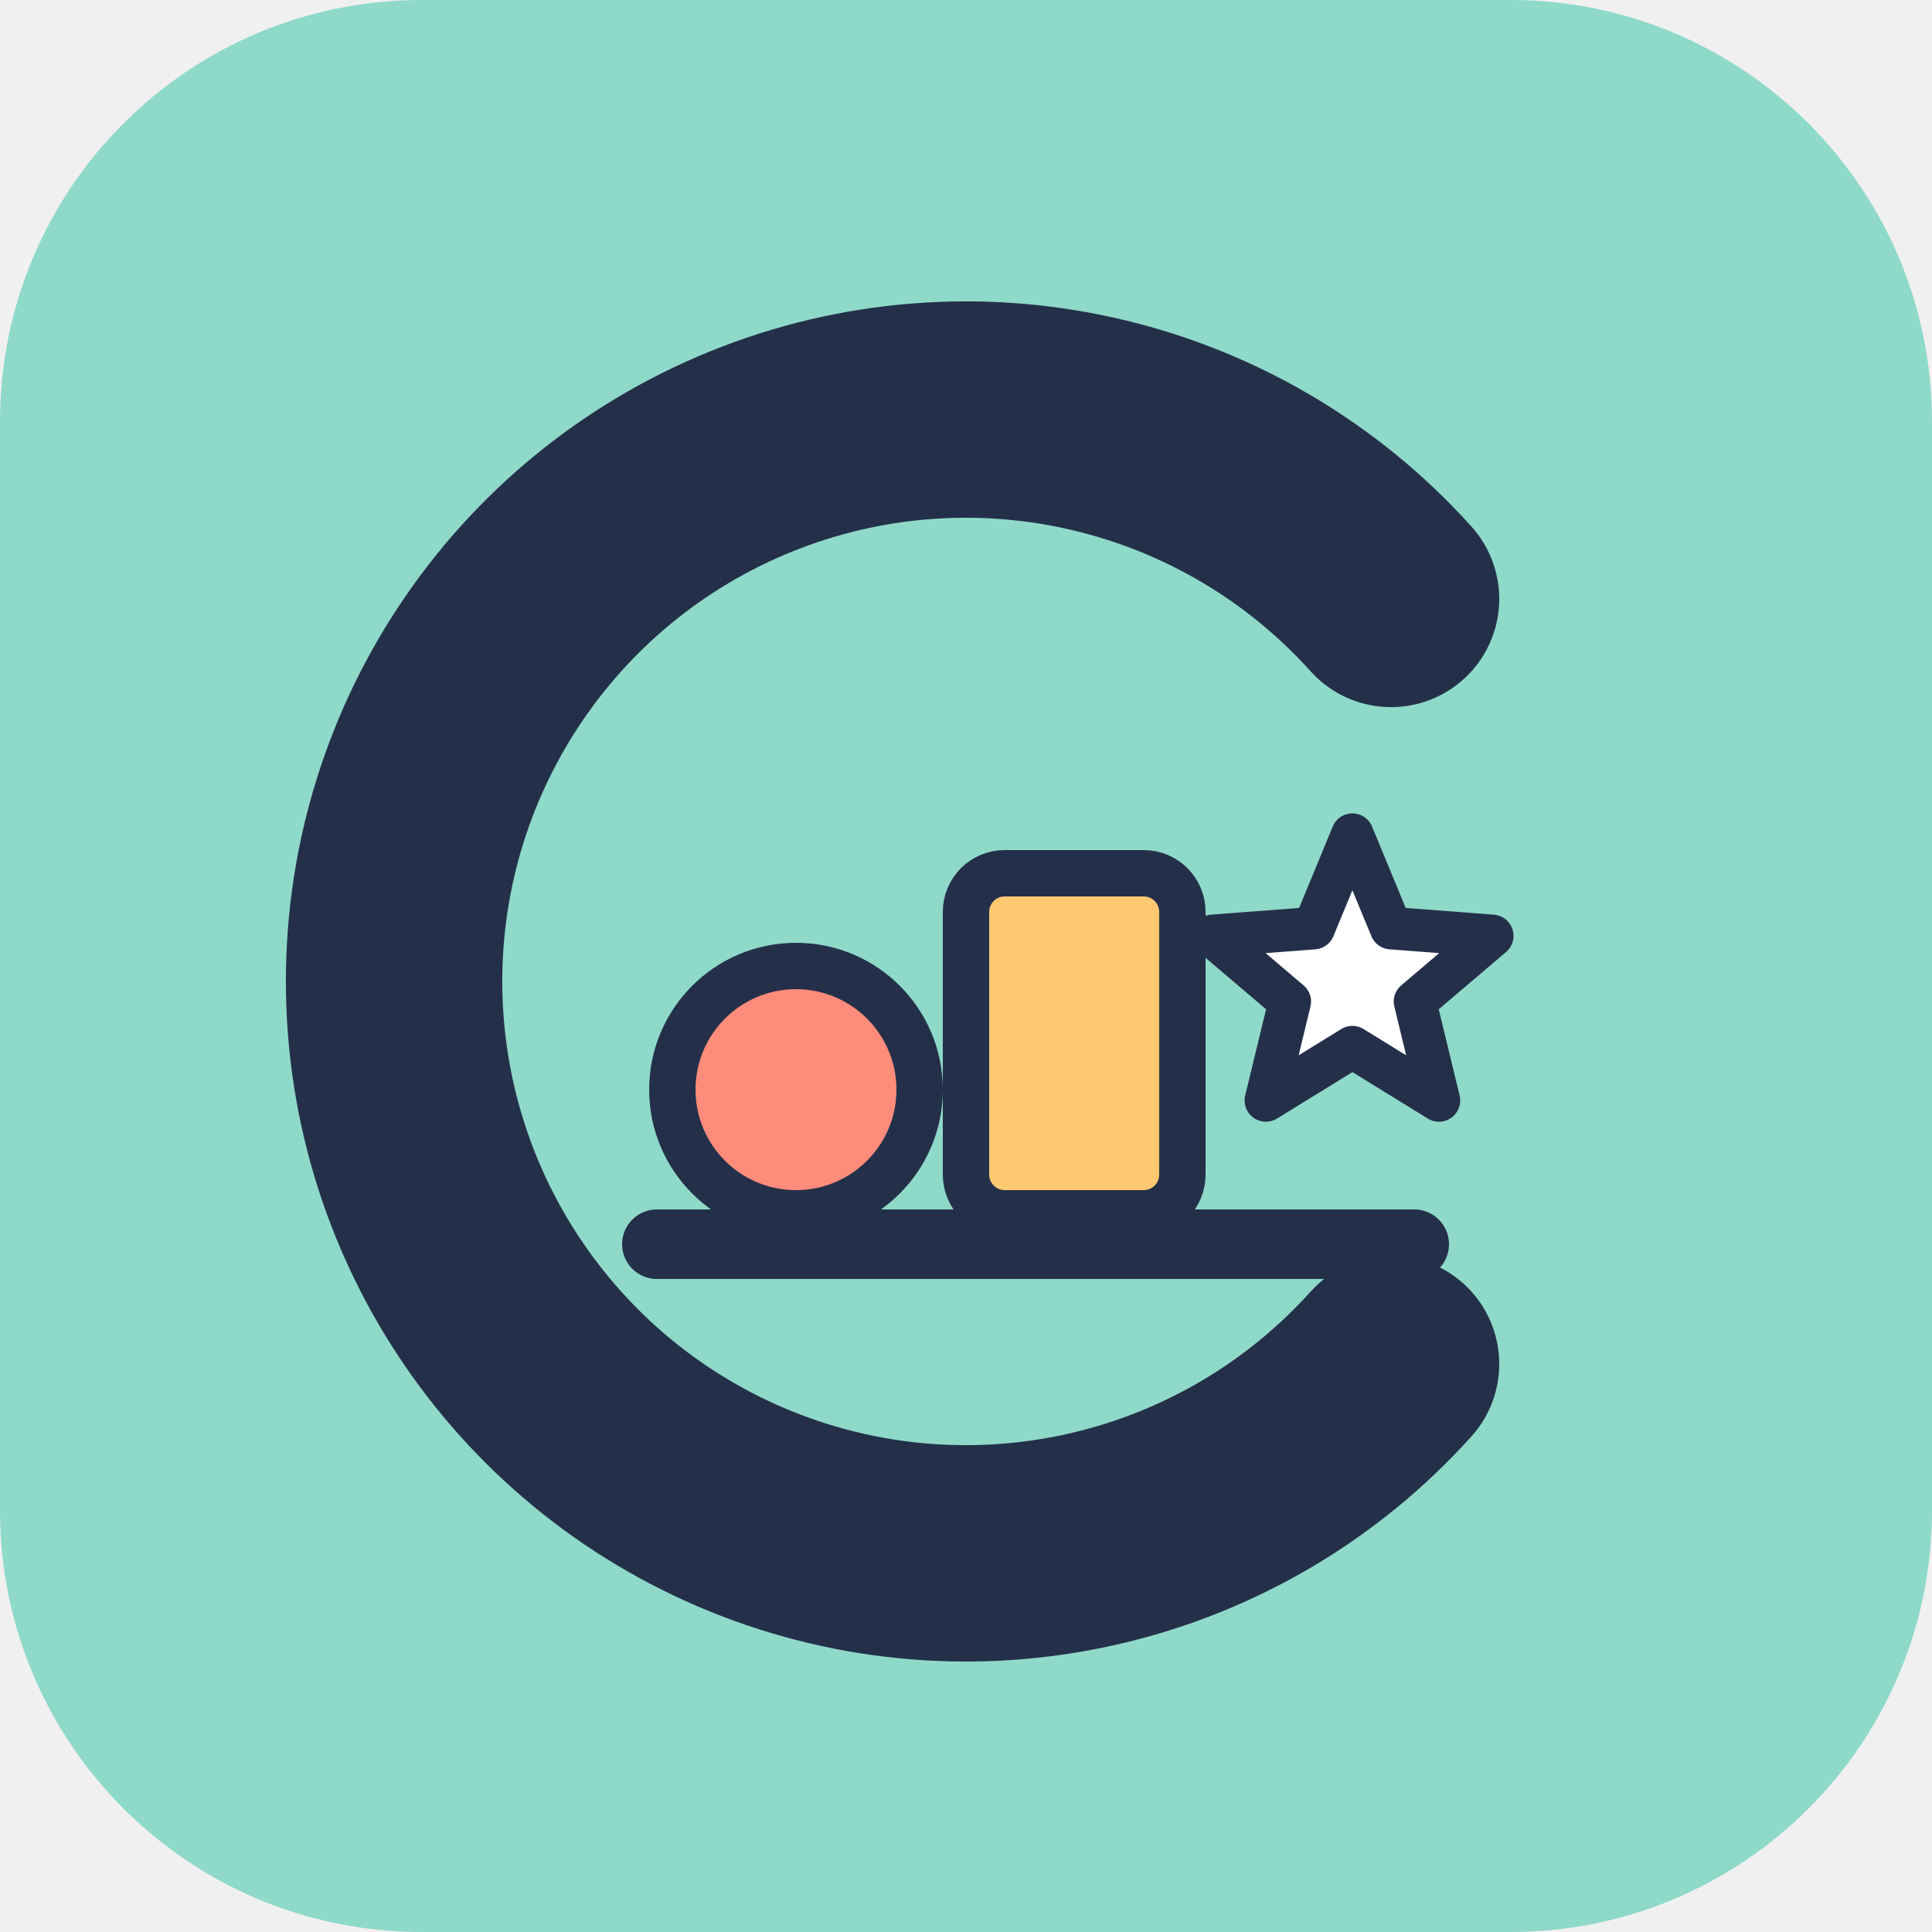
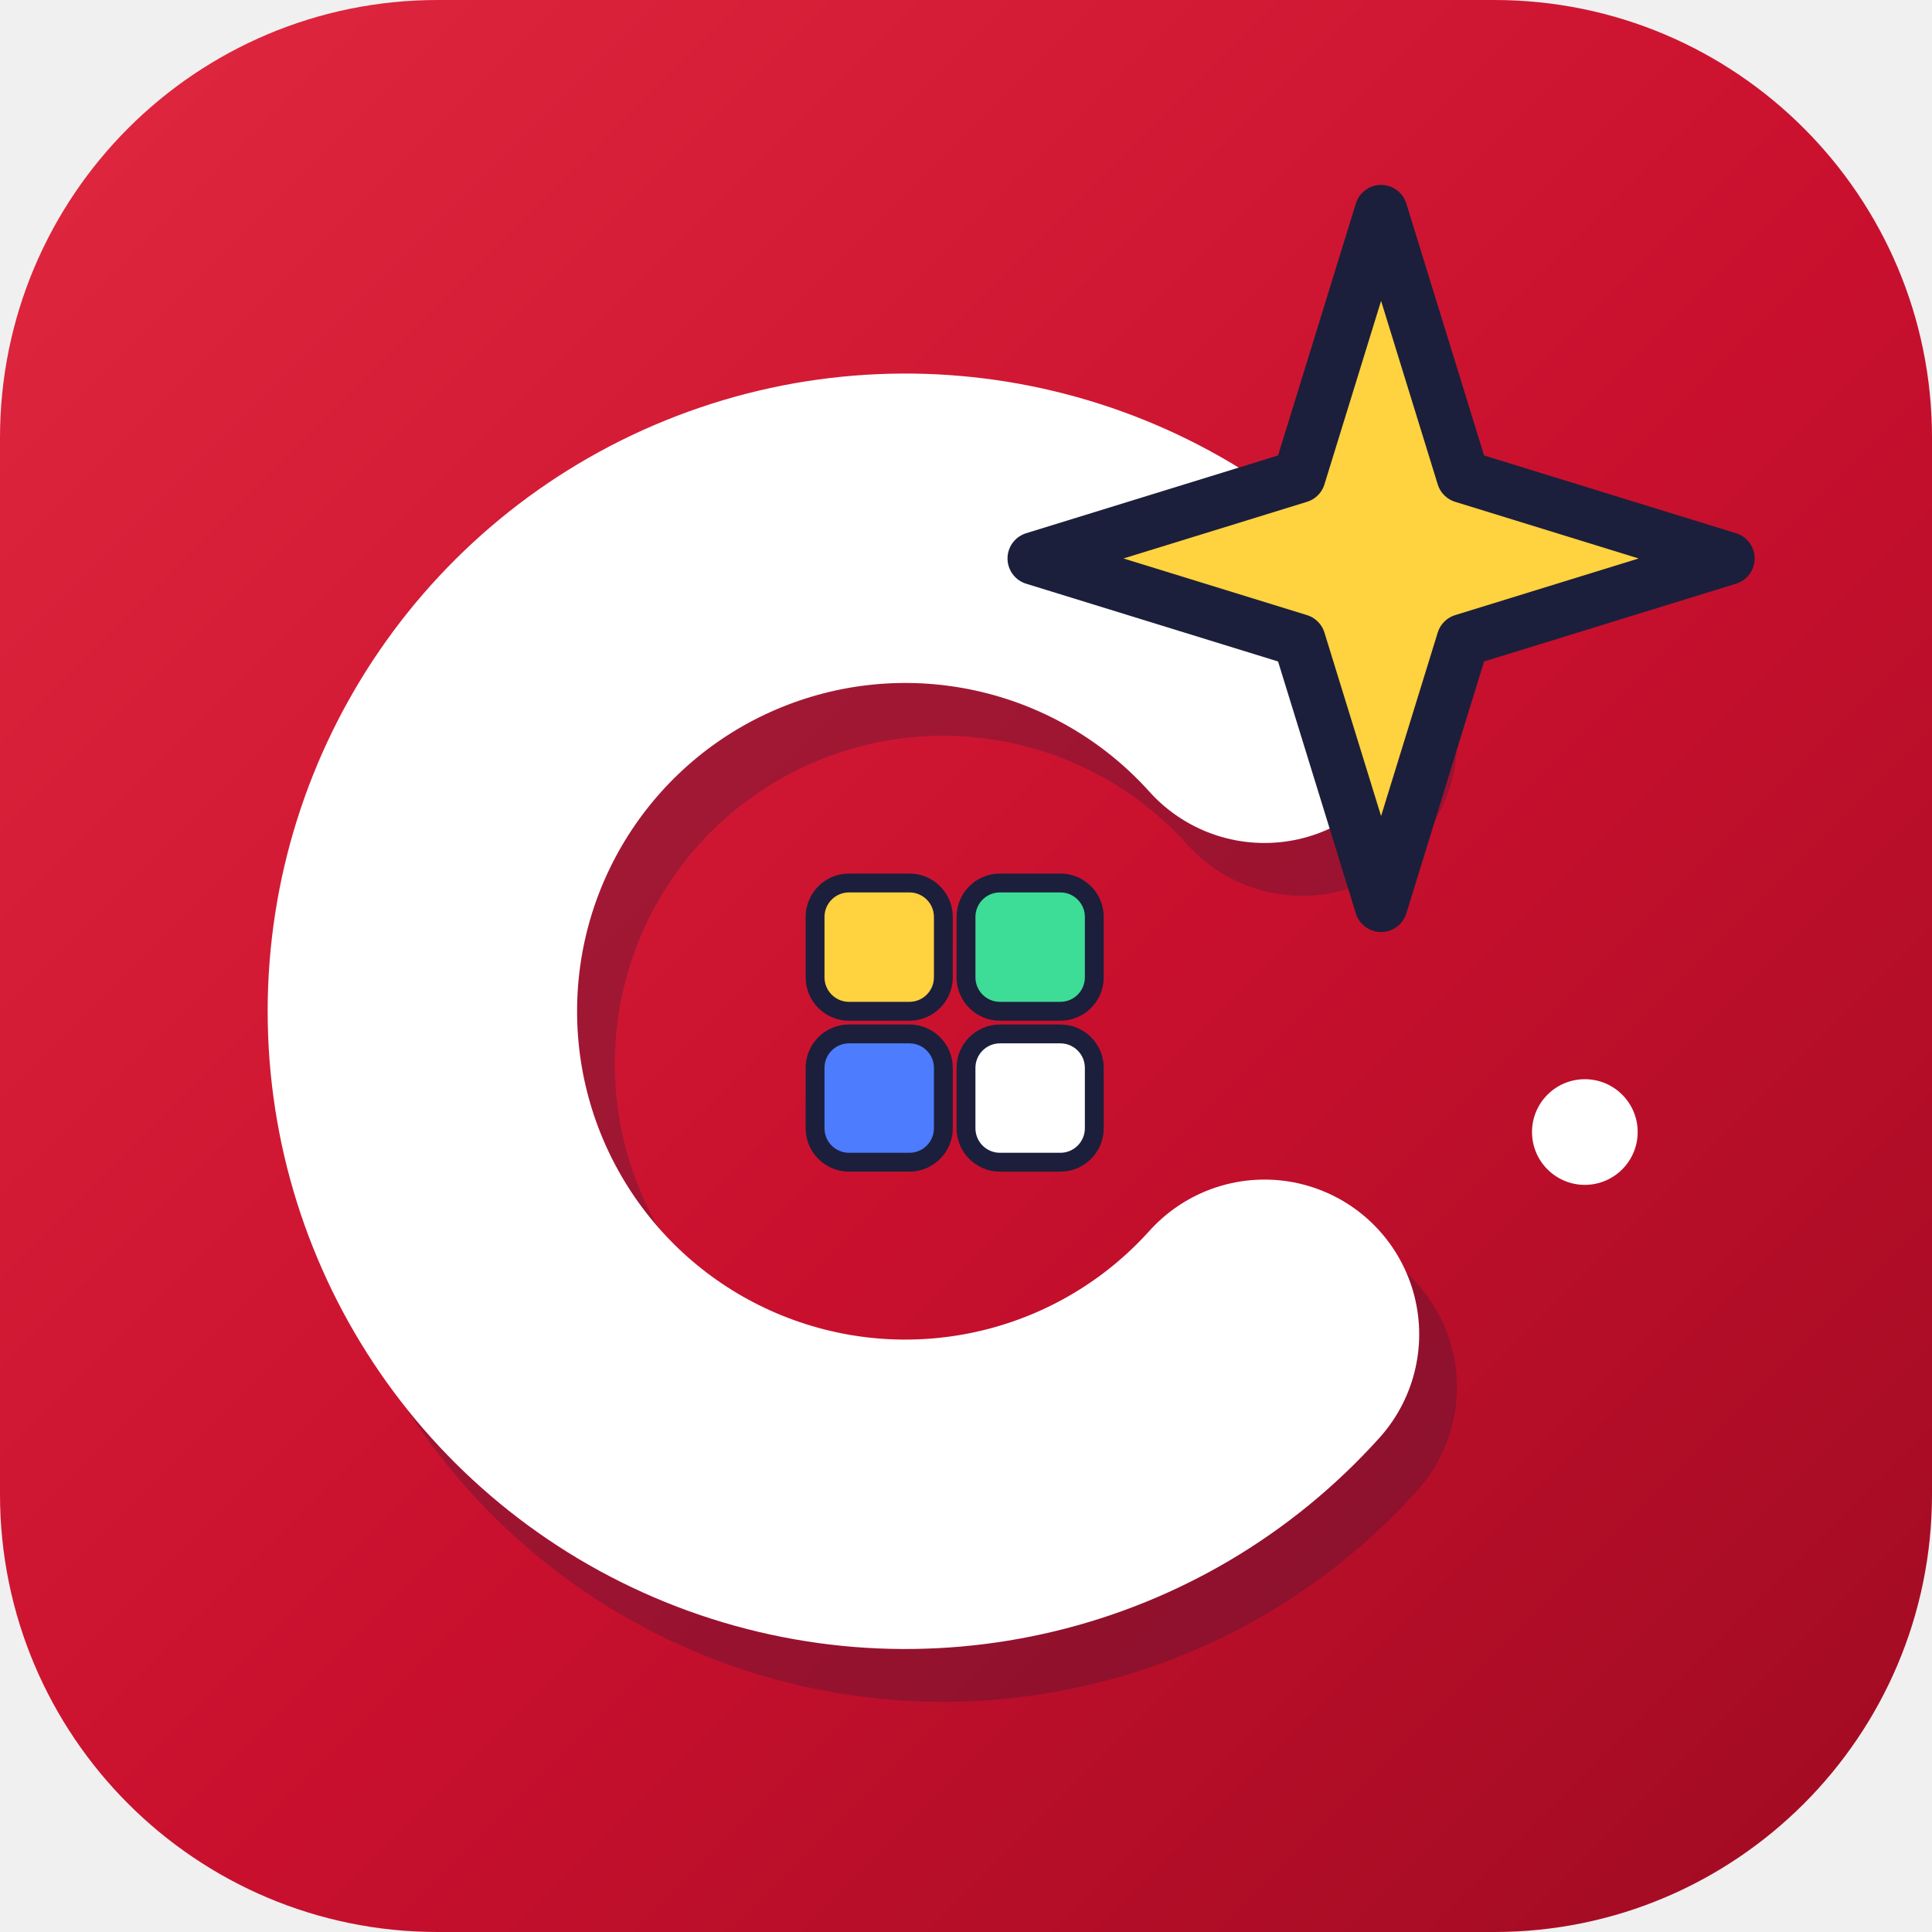
- <svg xmlns="http://www.w3.org/2000/svg" viewBox="0 0 220 220" width="220" height="220" role="img" aria-label="Collecson">
-   <rect width="220" height="220" rx="48" fill="#8FD9C9" />
-   <g transform="translate(110 110) scale(0.88) translate(-110 -110)">
-     <path d="M165.0 161.5 A74 74 0 1 1 165.0 62.5" fill="none" stroke="#24304A" stroke-width="28" stroke-linecap="round" />
-     <path d="M70 146 H168" stroke="#24304A" stroke-width="9" stroke-linecap="round" />
-     <circle cx="88" cy="126" r="16" fill="#FF8C7A" stroke="#24304A" stroke-width="6" />
-     <rect x="110" y="98" width="28" height="44" rx="5" fill="#FFC971" stroke="#24304A" stroke-width="6" />
-     <polygon points="160.0,93.0 165.0,105.1 178.1,106.1 168.1,114.6 171.2,127.4 160.0,120.5 148.8,127.4 151.9,114.6 141.9,106.1 155.0,105.1" fill="#FFFFFF" stroke="#24304A" stroke-width="5.5" stroke-linejoin="round" />
-   </g>
+ <svg xmlns="http://www.w3.org/2000/svg" viewBox="0 0 512 512">
+   <defs>
+     <linearGradient id="rg" x1="0" y1="0" x2="1" y2="1">
+       <stop offset="0" stop-color="#E0283F" />
+       <stop offset=".55" stop-color="#C8102E" />
+       <stop offset="1" stop-color="#9E0B22" />
+     </linearGradient>
+   </defs>
+   <rect width="512" height="512" rx="116" fill="url(#rg)" />
+   <path d="M335.1 353.6 A128 128 0 1 1 335.1 182.4" fill="none" stroke="#1B1F3B" stroke-opacity=".25" stroke-width="82" stroke-linecap="round" transform="translate(10 14)" />
+   <path d="M335.1 353.6 A128 128 0 1 1 335.1 182.4" fill="none" stroke="#fff" stroke-width="82" stroke-linecap="round" />
+   <polygon points="366.0,56.0 387.7,126.3 458.0,148.0 387.7,169.7 366.0,240.0 344.3,169.7 274.0,148.0 344.3,126.3" fill="#FFD23F" stroke="#1B1F3B" stroke-width="14" stroke-linejoin="round" />
+   <rect x="216" y="234" width="34" height="34" rx="9" fill="#FFD23F" stroke="#1B1F3B" stroke-width="5" />
+   <rect x="256" y="234" width="34" height="34" rx="9" fill="#3DDC97" stroke="#1B1F3B" stroke-width="5" />
+   <rect x="216" y="274" width="34" height="34" rx="9" fill="#4D7CFE" stroke="#1B1F3B" stroke-width="5" />
+   <rect x="256" y="274" width="34" height="34" rx="9" fill="#FFFFFF" stroke="#1B1F3B" stroke-width="5" />
+   <circle cx="420" cy="300" r="14" fill="#fff" />
</svg>
